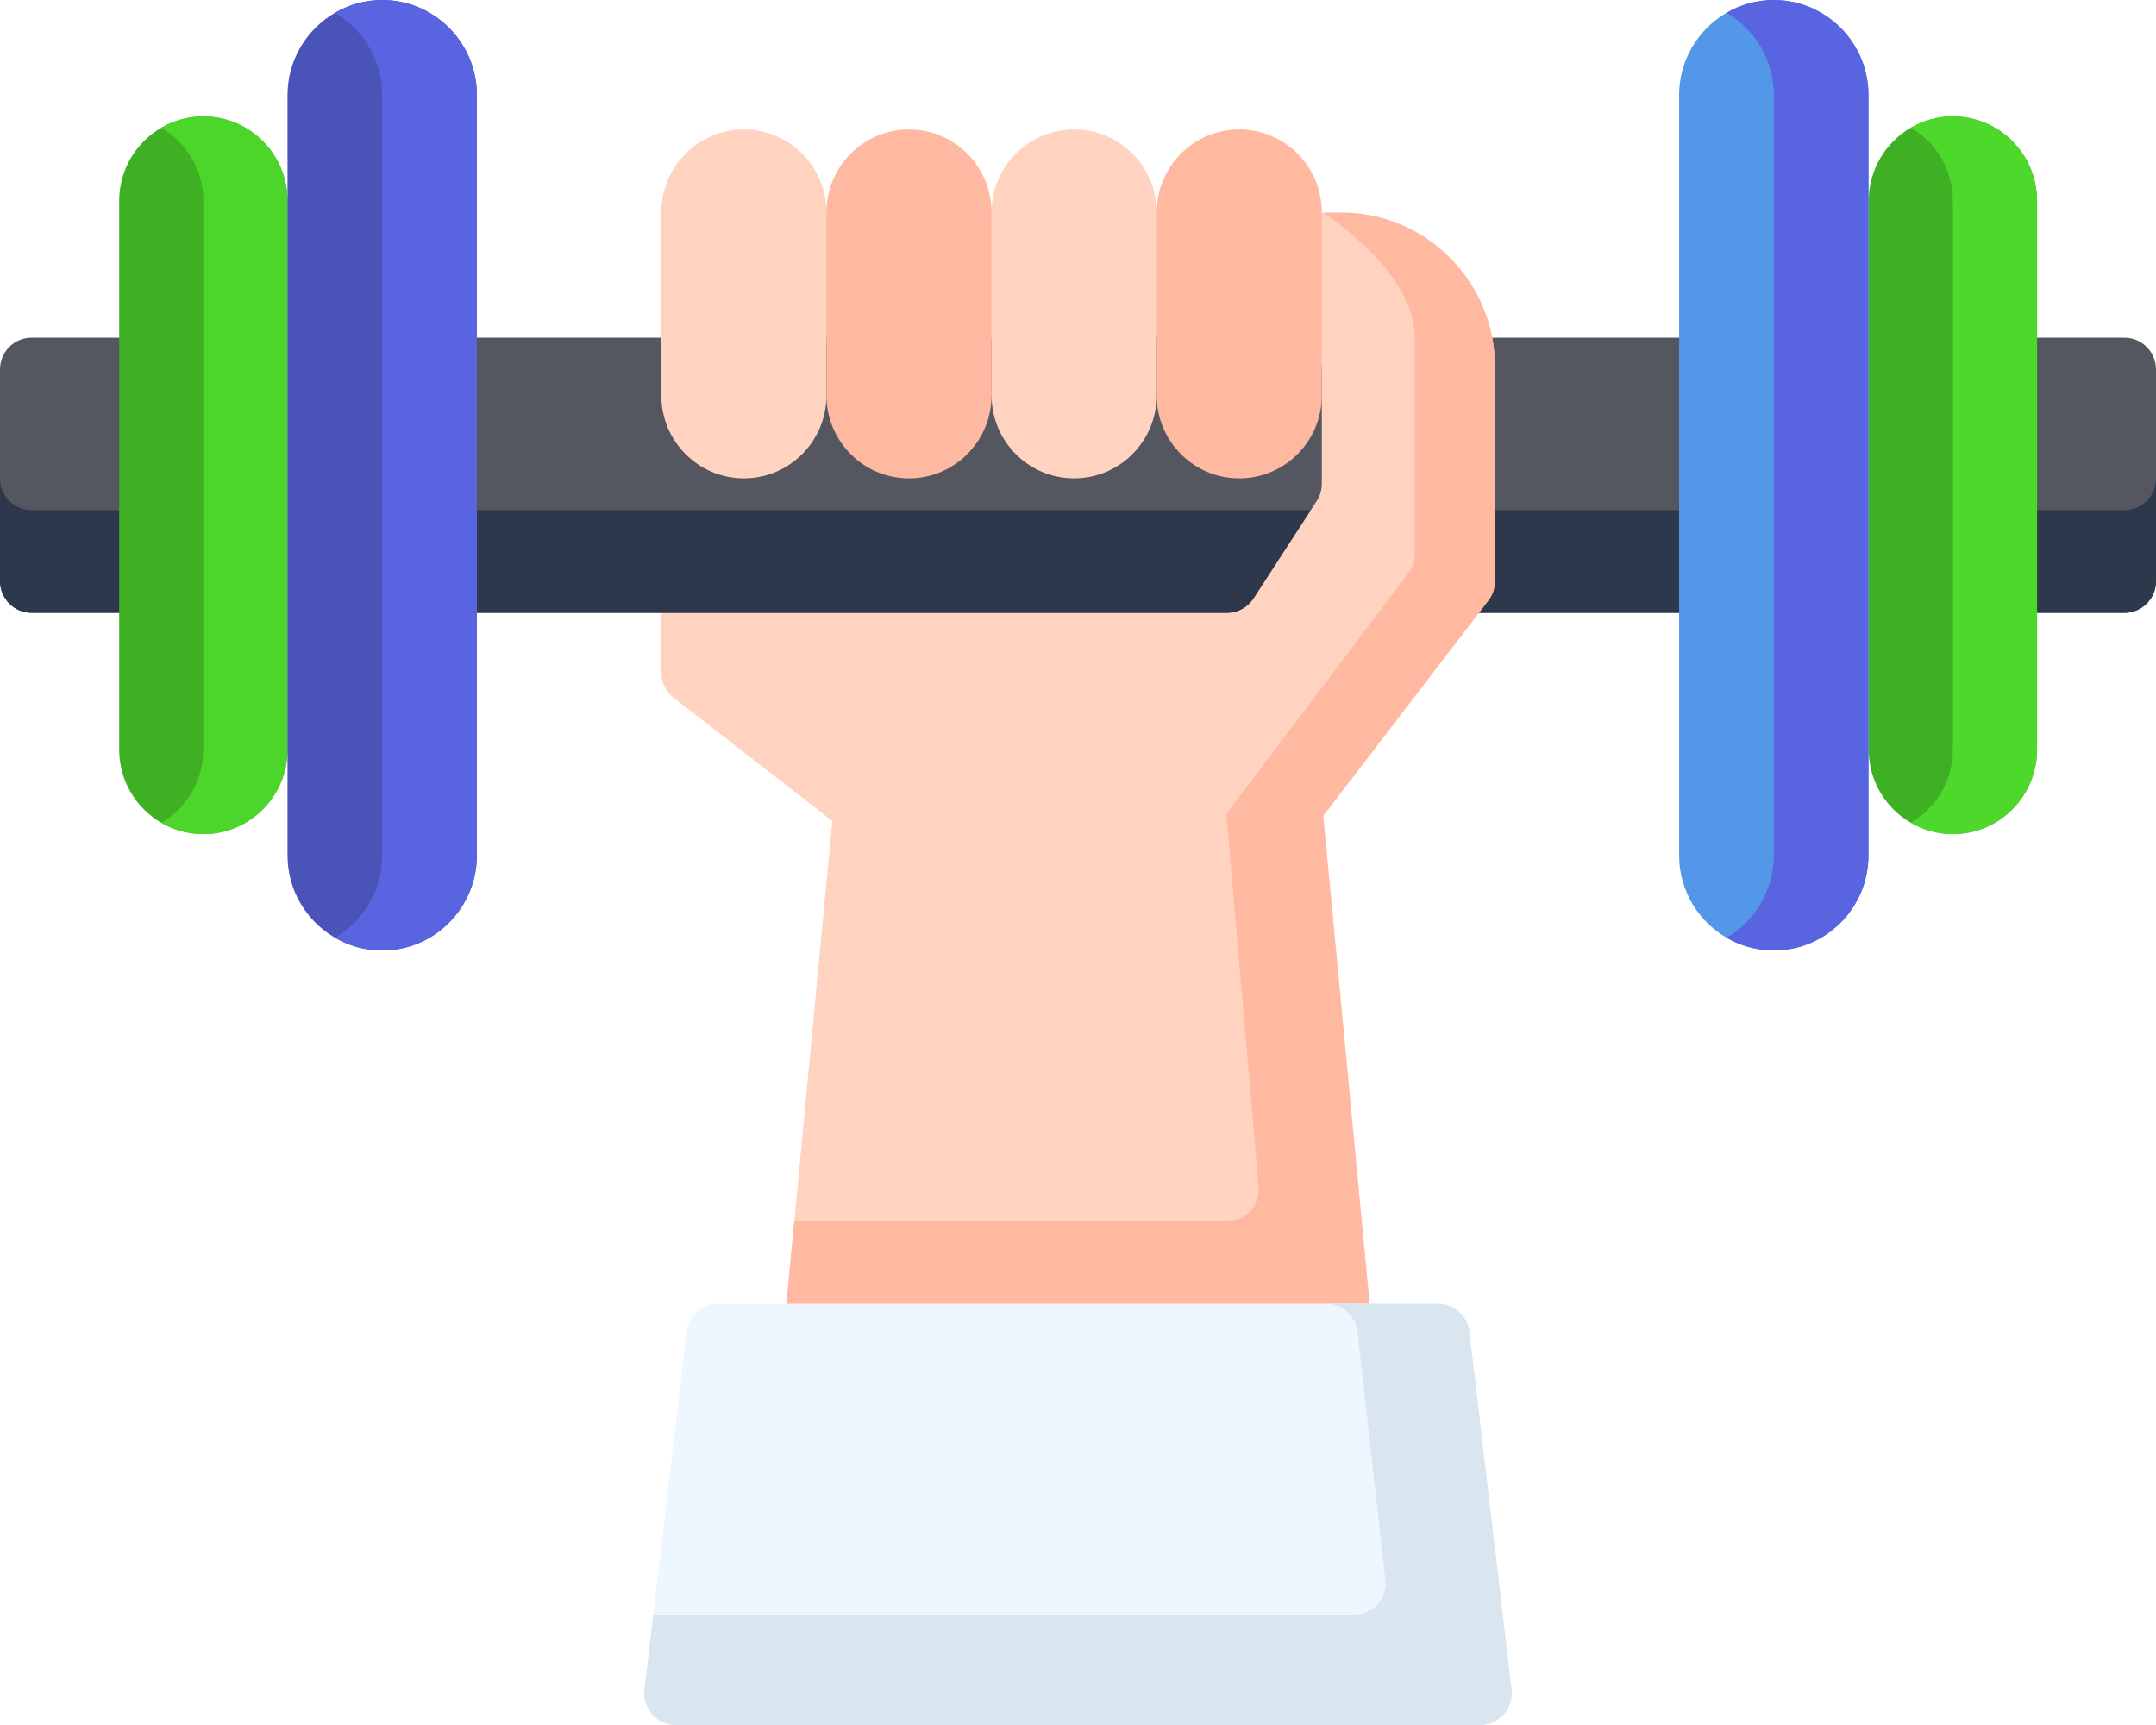
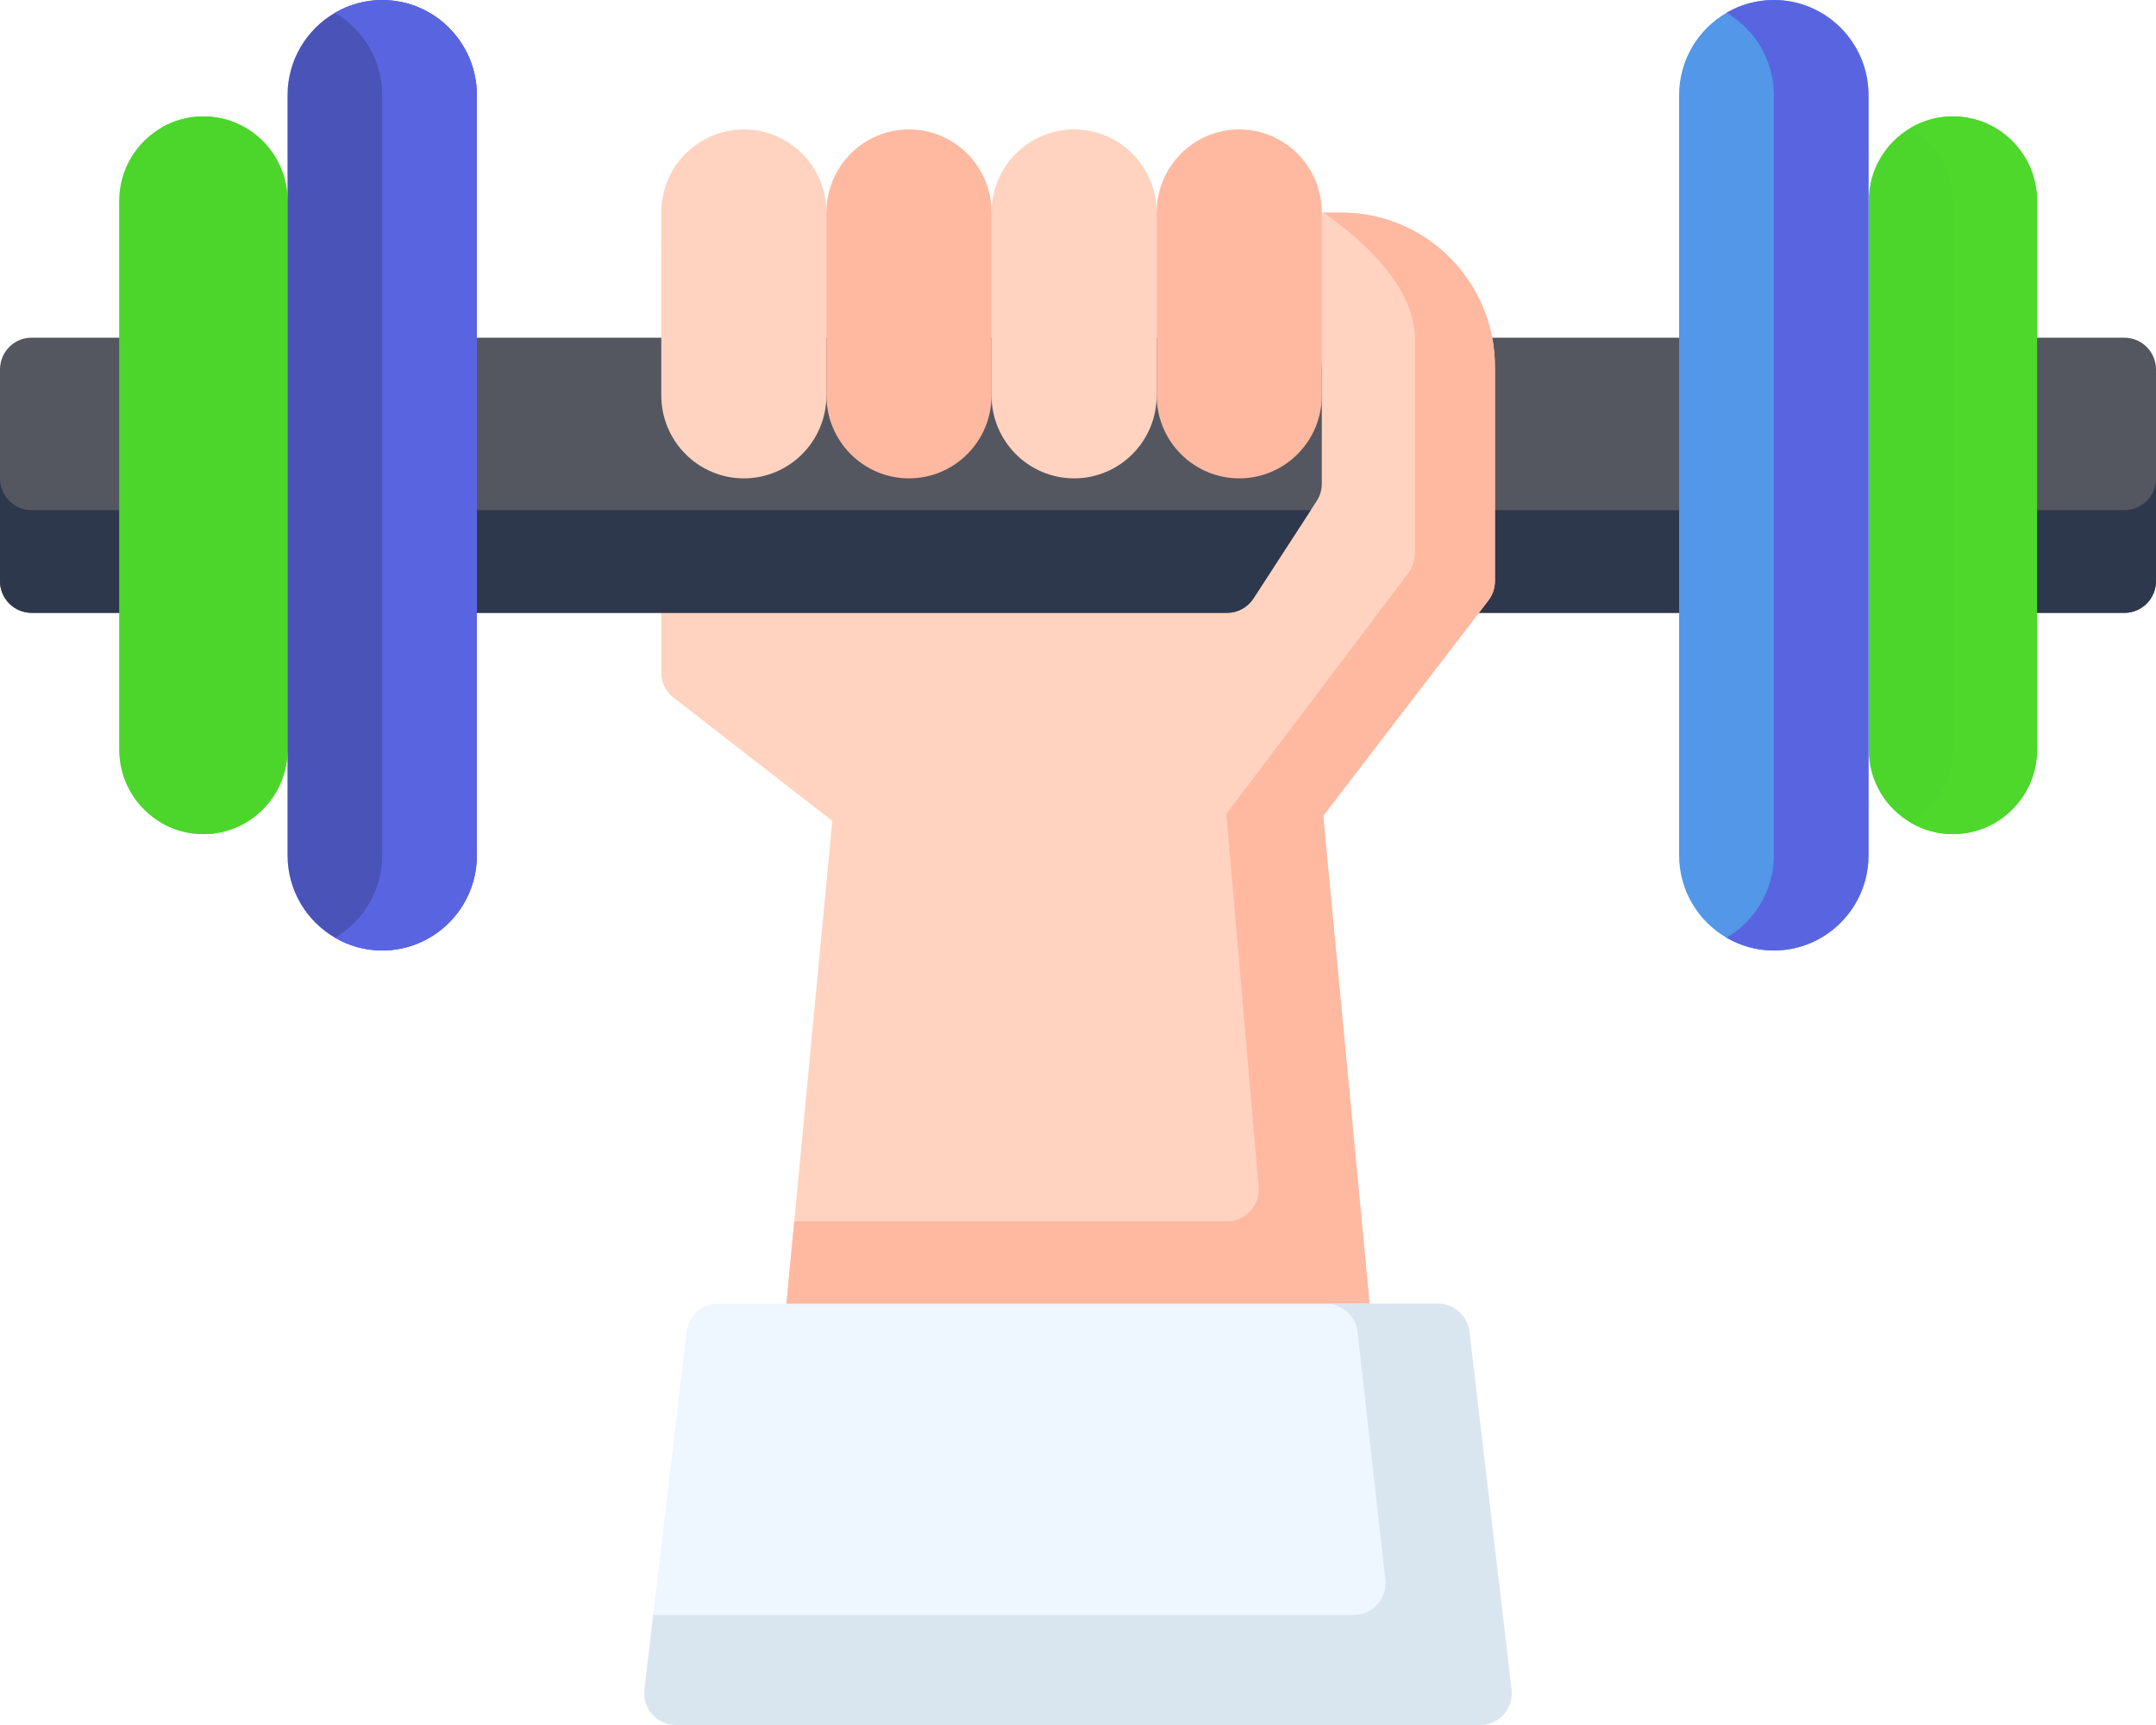
<svg xmlns="http://www.w3.org/2000/svg" width="140" height="112" viewBox="0 0 140 112" fill="none">
  <path d="M113.135 23.988V37.73C113.135 38.867 112.216 39.791 111.084 39.791H95.022C93.89 39.791 92.972 38.867 92.972 37.73V23.988C92.972 22.847 93.89 21.927 95.022 21.927H111.084C112.216 21.927 113.135 22.847 113.135 23.988Z" fill="#555760" />
  <path d="M9.79 21.925H2.051C0.918 21.925 0 22.848 0 23.986V37.728C0 38.867 0.918 39.789 2.051 39.789H9.79C10.922 39.789 11.84 38.867 11.84 37.728V23.986C11.84 22.848 10.922 21.925 9.79 21.925Z" fill="#555760" />
  <path d="M140 23.988V37.729C140 38.867 139.081 39.791 137.949 39.791H130.211C129.079 39.791 128.16 38.867 128.16 37.729V23.988C128.16 22.847 129.079 21.927 130.211 21.927H137.949C139.081 21.927 140 22.847 140 23.988Z" fill="#555760" />
  <path d="M140 31.059V37.729C140 38.867 139.081 39.791 137.949 39.791H130.211C129.079 39.791 128.16 38.867 128.16 37.729V31.059C128.16 32.197 129.079 33.12 130.211 33.12H137.949C139.081 33.12 140 32.197 140 31.059Z" fill="#2E384D" />
  <path d="M11.84 31.058V37.728C11.84 38.866 10.921 39.789 9.789 39.789H2.051C0.919 39.789 0 38.866 0 37.728V31.058C0 32.196 0.919 33.119 2.051 33.119H9.789C10.921 33.119 11.84 32.196 11.84 31.058Z" fill="#2E384D" />
  <path d="M113.135 33.121V37.73C113.135 38.868 112.216 39.791 111.084 39.791H95.022C93.89 39.791 92.972 38.868 92.972 37.73V33.121H113.135Z" fill="#2E384D" />
-   <path d="M18.671 13.05V48.665C18.671 50.182 18.058 51.554 17.069 52.549C16.081 53.544 14.714 54.157 13.205 54.157C12.21 54.157 11.277 53.89 10.473 53.42C8.838 52.474 7.739 50.699 7.739 48.665V13.05C7.739 11.016 8.838 9.241 10.473 8.295C11.277 7.825 12.21 7.559 13.205 7.559C16.224 7.559 18.671 10.016 18.671 13.05Z" fill="#3FB023" />
+   <path d="M18.671 13.05V48.665C18.671 50.182 18.058 51.554 17.069 52.549C16.081 53.544 14.714 54.157 13.205 54.157C12.21 54.157 11.277 53.89 10.473 53.42C8.838 52.474 7.739 50.699 7.739 48.665V13.05C7.739 11.016 8.838 9.241 10.473 8.295C11.277 7.825 12.21 7.559 13.205 7.559C16.224 7.559 18.671 10.016 18.671 13.05Z" fill="#4CD62B" />
  <path d="M18.671 13.05V48.665C18.671 50.182 18.058 51.554 17.069 52.548C16.081 53.543 14.714 54.156 13.205 54.156C12.21 54.156 11.277 53.89 10.473 53.42C10.889 53.181 11.269 52.886 11.605 52.548C12.592 51.554 13.205 50.182 13.205 48.665V13.05C13.205 11.016 12.106 9.243 10.473 8.295C11.277 7.825 12.21 7.558 13.205 7.558C16.224 7.558 18.671 10.015 18.671 13.05Z" fill="#4CD62B" />
-   <path d="M132.276 13.049V48.664C132.276 50.181 131.663 51.553 130.673 52.548C129.686 53.543 128.319 54.156 126.81 54.156C125.814 54.156 124.882 53.889 124.078 53.419C122.443 52.474 121.344 50.698 121.344 48.664V13.049C121.344 11.015 122.443 9.24 124.078 8.294C124.882 7.824 125.814 7.558 126.81 7.558C129.829 7.558 132.276 10.015 132.276 13.049Z" fill="#3FB023" />
+   <path d="M132.276 13.049V48.664C132.276 50.181 131.663 51.553 130.673 52.548C129.686 53.543 128.319 54.156 126.81 54.156C125.814 54.156 124.882 53.889 124.078 53.419C122.443 52.474 121.344 50.698 121.344 48.664V13.049C121.344 11.015 122.443 9.24 124.078 8.294C124.882 7.824 125.814 7.558 126.81 7.558C129.829 7.558 132.276 10.015 132.276 13.049Z" fill="#4CD62B" />
  <path d="M132.276 13.049V48.664C132.276 50.181 131.663 51.553 130.673 52.548C129.686 53.543 128.319 54.156 126.81 54.156C125.814 54.156 124.882 53.889 124.078 53.419C124.494 53.18 124.874 52.886 125.21 52.548C126.197 51.553 126.81 50.181 126.81 48.664V13.049C126.81 11.015 125.711 9.243 124.078 8.294C124.882 7.824 125.814 7.558 126.81 7.558C129.829 7.558 132.276 10.015 132.276 13.049Z" fill="#4DD82B" />
  <path d="M97.073 23.806V37.73C97.073 38.183 96.922 38.625 96.646 38.986L85.922 52.974L89.11 86.512C89.165 87.089 88.974 87.664 88.585 88.095C88.197 88.524 87.647 88.769 87.068 88.769H52.932C52.352 88.769 51.803 88.524 51.414 88.095C51.026 87.664 50.835 87.089 50.889 86.512L51.472 80.394L51.576 79.295L54.045 53.299L43.739 45.301C43.236 44.911 42.94 44.309 42.94 43.671V15.867C42.94 14.729 43.859 13.805 44.991 13.805H87.117C92.605 13.805 97.073 18.291 97.073 23.806Z" fill="#FFD3C0" />
  <path d="M97.073 23.806V37.73C97.073 38.183 96.922 38.625 96.646 38.986L85.922 52.974L89.11 86.512C89.165 87.089 88.974 87.664 88.585 88.095C88.197 88.524 87.647 88.769 87.068 88.769H52.932C52.352 88.769 51.802 88.524 51.414 88.095C51.026 87.664 50.834 87.089 50.889 86.512L51.471 80.394L51.575 79.295H79.685C80.264 79.295 80.814 79.05 81.202 78.622C81.591 78.19 81.782 77.616 81.727 77.039L79.633 52.845L91.451 37.207C91.727 36.847 91.877 36.405 91.877 35.949V22.028C91.877 18.623 88.536 15.611 85.941 13.805H87.117C92.605 13.805 97.073 18.291 97.073 23.806Z" fill="#FFB9A1" />
  <path d="M85.832 23.988V31.408C85.832 31.807 85.717 32.2 85.498 32.532L85.115 33.121L81.394 38.854C81.016 39.439 80.368 39.791 79.677 39.791H28.916C27.784 39.791 26.865 38.867 26.865 37.73V23.988C26.865 23.436 27.084 22.908 27.474 22.52C27.863 22.133 28.396 21.918 28.94 21.927H83.803C84.927 21.938 85.832 22.858 85.832 23.988Z" fill="#555760" />
  <path d="M26.865 33.12H85.115L81.394 38.853C81.016 39.439 80.368 39.791 79.677 39.791H28.916C27.784 39.791 26.865 38.867 26.865 37.729V33.12Z" fill="#2E384D" />
  <path d="M30.967 6.179V55.536C30.967 58.944 28.211 61.714 24.82 61.714C23.702 61.714 22.652 61.412 21.747 60.881C19.909 59.815 18.67 57.82 18.67 55.536V6.179C18.67 3.895 19.909 1.9 21.747 0.833C22.652 0.303 23.702 0.001 24.82 0.001C28.211 0.001 30.967 2.771 30.967 6.179Z" fill="#4953B8" />
  <path d="M30.967 6.179V55.536C30.967 58.944 28.211 61.714 24.82 61.714C23.702 61.714 22.652 61.412 21.747 60.881C23.581 59.815 24.82 57.817 24.82 55.536V6.179C24.82 3.898 23.581 1.9 21.747 0.833C22.652 0.303 23.702 0.001 24.82 0.001C28.211 0.001 30.967 2.771 30.967 6.179Z" fill="#5965E0" />
  <path d="M121.33 6.178V55.535C121.33 58.943 118.573 61.714 115.183 61.714C114.064 61.714 113.014 61.411 112.109 60.881C110.272 59.814 109.033 57.819 109.033 55.535V6.178C109.033 3.894 110.272 1.899 112.109 0.833C113.014 0.302 114.064 0 115.183 0C118.573 0 121.33 2.77 121.33 6.178Z" fill="#5297E8" />
  <path d="M121.33 6.178V55.535C121.33 58.943 118.574 61.714 115.183 61.714C114.065 61.714 113.015 61.411 112.11 60.881C113.945 59.814 115.183 57.816 115.183 55.535V6.178C115.183 3.897 113.945 1.899 112.11 0.833C113.015 0.302 114.065 0 115.183 0C118.574 0 121.33 2.77 121.33 6.178Z" fill="#5965E0" />
  <path d="M48.303 8.404C45.342 8.404 42.941 10.816 42.941 13.792V25.67C42.941 28.646 45.342 31.058 48.303 31.058C51.264 31.058 53.664 28.646 53.664 25.67V13.792C53.664 10.816 51.264 8.404 48.303 8.404Z" fill="#FFD3C0" />
  <path d="M59.025 8.404C56.064 8.404 53.664 10.816 53.664 13.792V25.67C53.664 28.646 56.064 31.058 59.025 31.058C61.986 31.058 64.386 28.646 64.386 25.67V13.792C64.386 10.816 61.986 8.404 59.025 8.404Z" fill="#FFB9A1" />
  <path d="M69.748 8.404C66.787 8.404 64.386 10.816 64.386 13.792V25.67C64.386 28.646 66.787 31.058 69.748 31.058C72.709 31.058 75.109 28.646 75.109 25.67V13.792C75.109 10.816 72.709 8.404 69.748 8.404Z" fill="#FFD3C0" />
  <path d="M80.471 8.404C77.51 8.404 75.109 10.816 75.109 13.792V25.67C75.109 28.646 77.51 31.058 80.471 31.058C83.432 31.058 85.832 28.646 85.832 25.67V13.792C85.832 10.816 83.431 8.404 80.471 8.404Z" fill="#FFB9A1" />
  <path d="M97.65 111.307C97.259 111.747 96.701 112 96.116 112H43.884C43.299 112 42.741 111.747 42.35 111.307C41.962 110.868 41.779 110.282 41.847 109.697L42.419 104.854L44.584 86.465C44.705 85.429 45.58 84.646 46.621 84.646H93.379C94.421 84.646 95.296 85.429 95.416 86.465L98.153 109.697C98.222 110.282 98.038 110.868 97.65 111.307Z" fill="#EEF6FF" />
  <path d="M97.65 111.307C97.259 111.747 96.701 112 96.116 112H43.884C43.299 112 42.741 111.747 42.35 111.307C41.962 110.868 41.779 110.282 41.847 109.697L42.419 104.854H87.921C88.507 104.854 89.064 104.602 89.453 104.162C89.844 103.722 90.024 103.137 89.956 102.551L88.148 86.465C88.025 85.429 87.15 84.646 86.111 84.646H93.379C94.421 84.646 95.296 85.429 95.416 86.465L98.153 109.697C98.222 110.282 98.038 110.868 97.65 111.307Z" fill="#DAE6EF" />
</svg>
